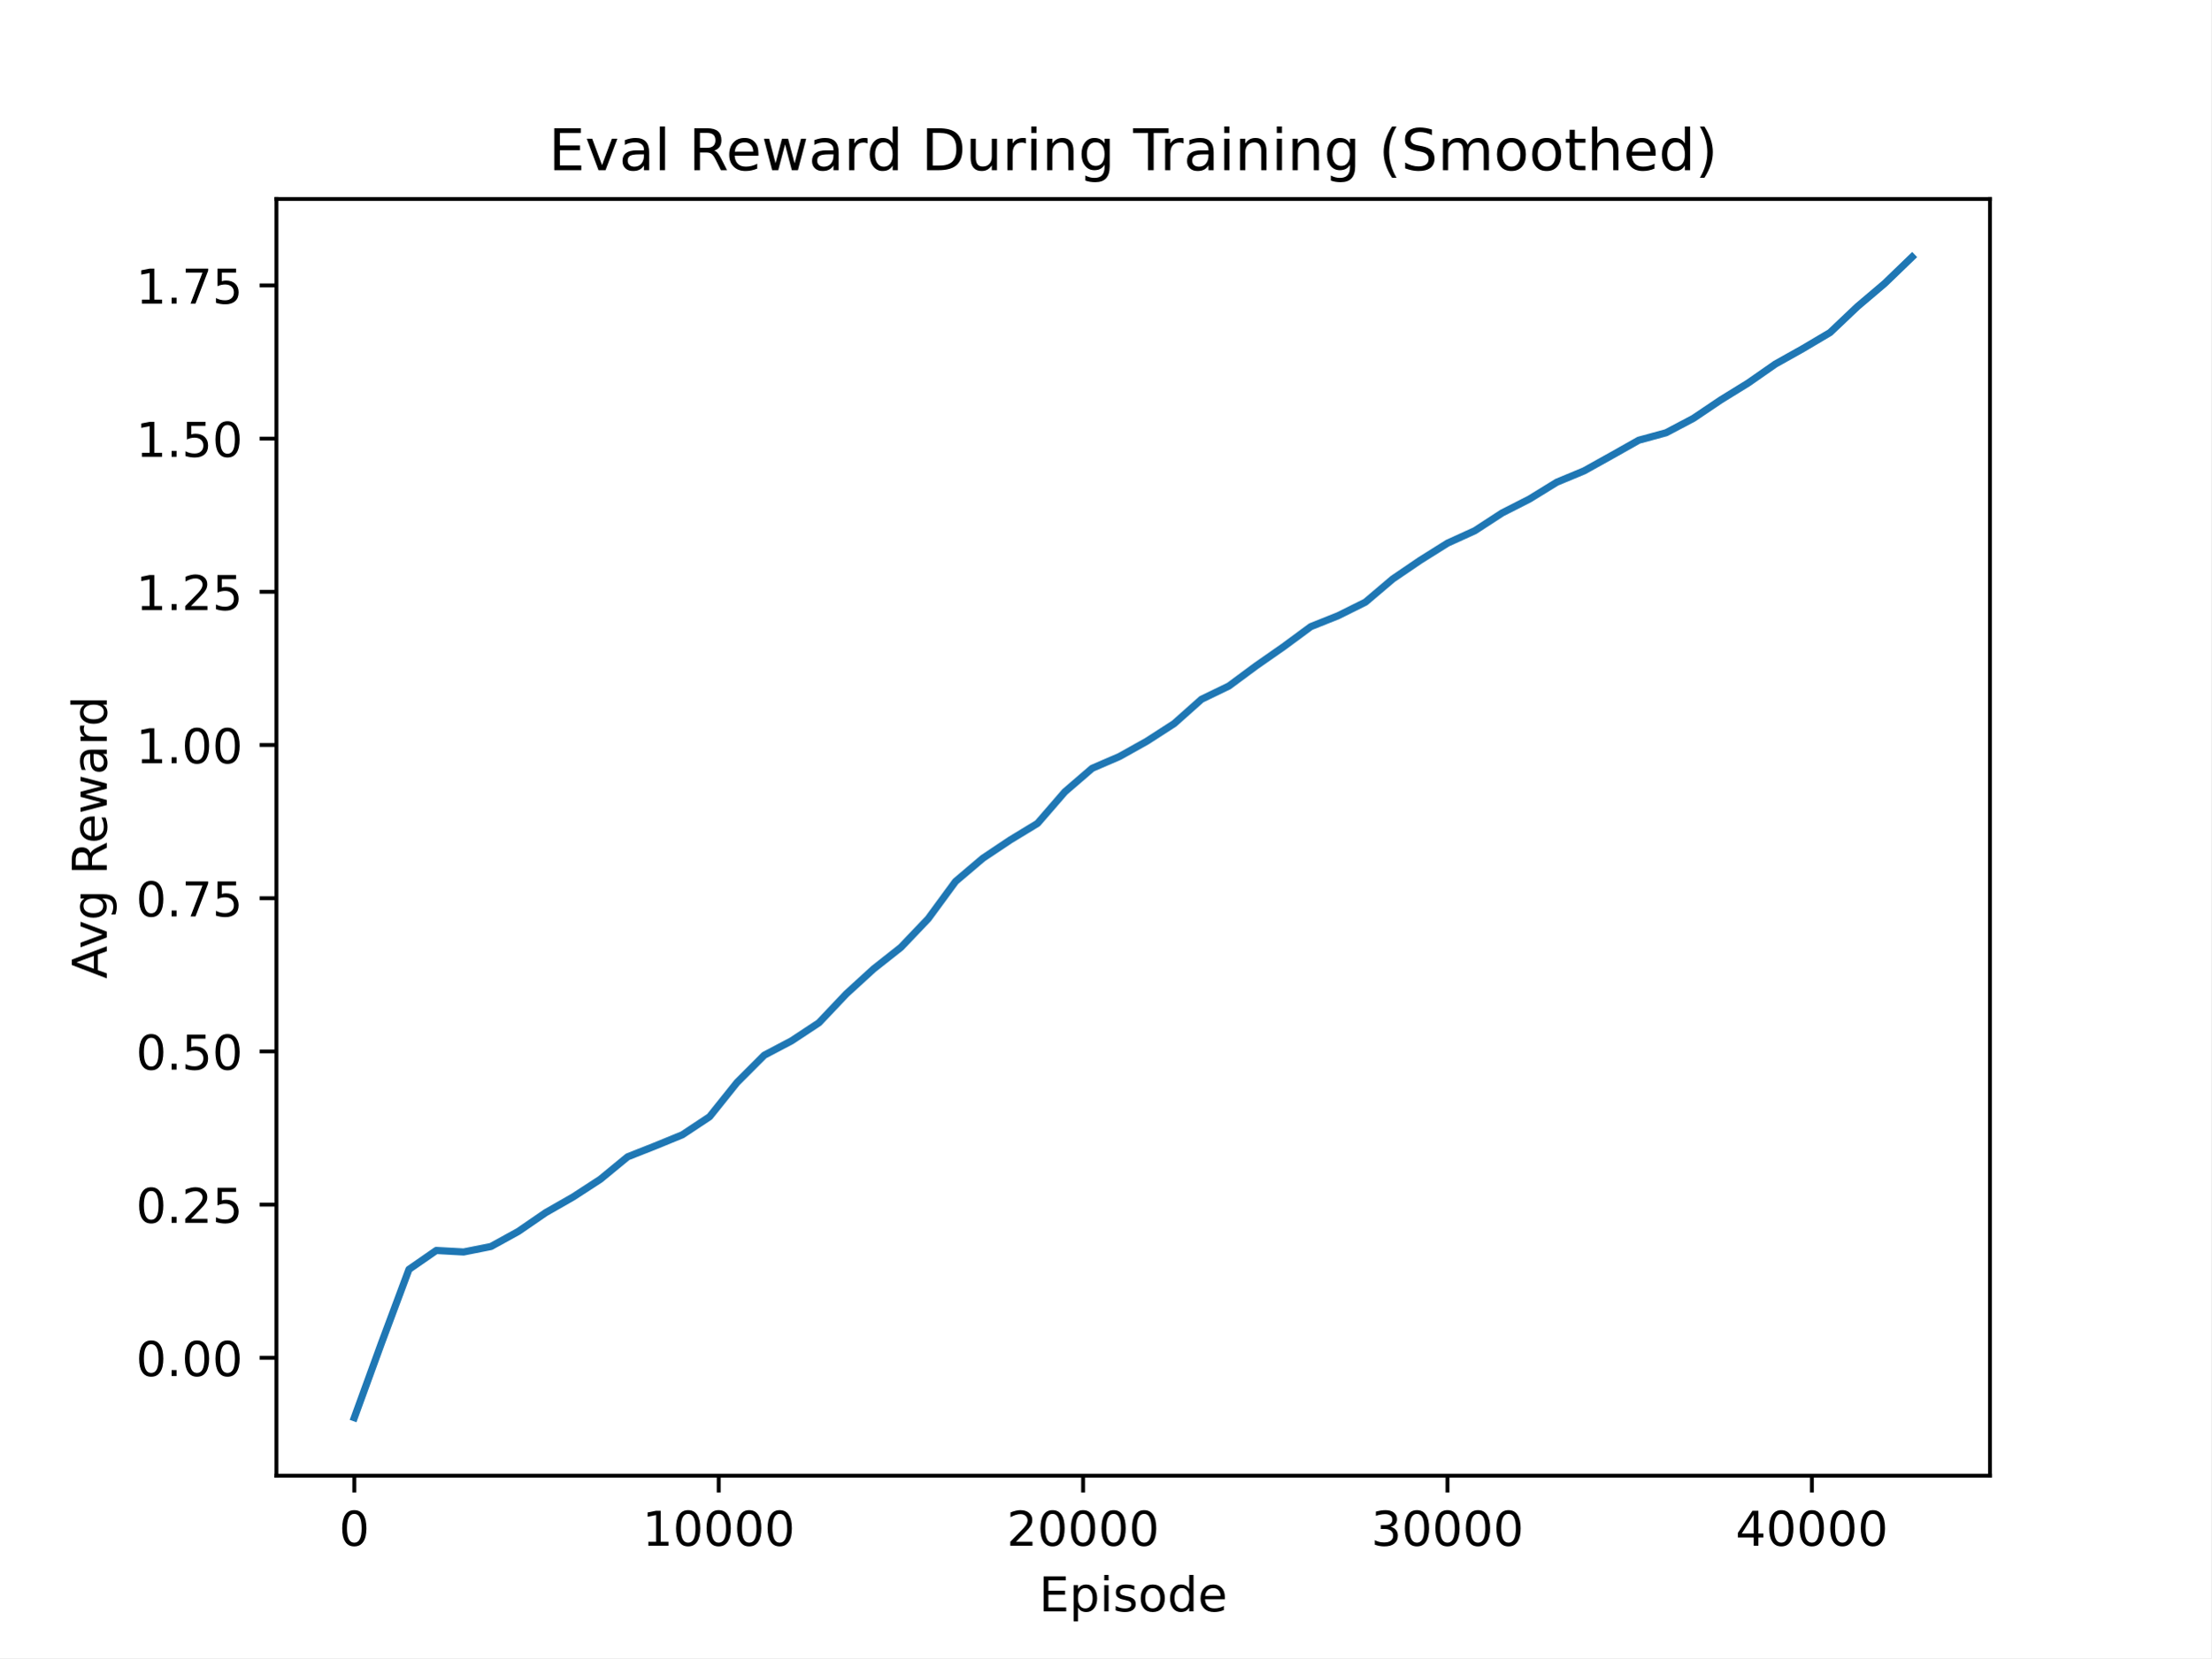
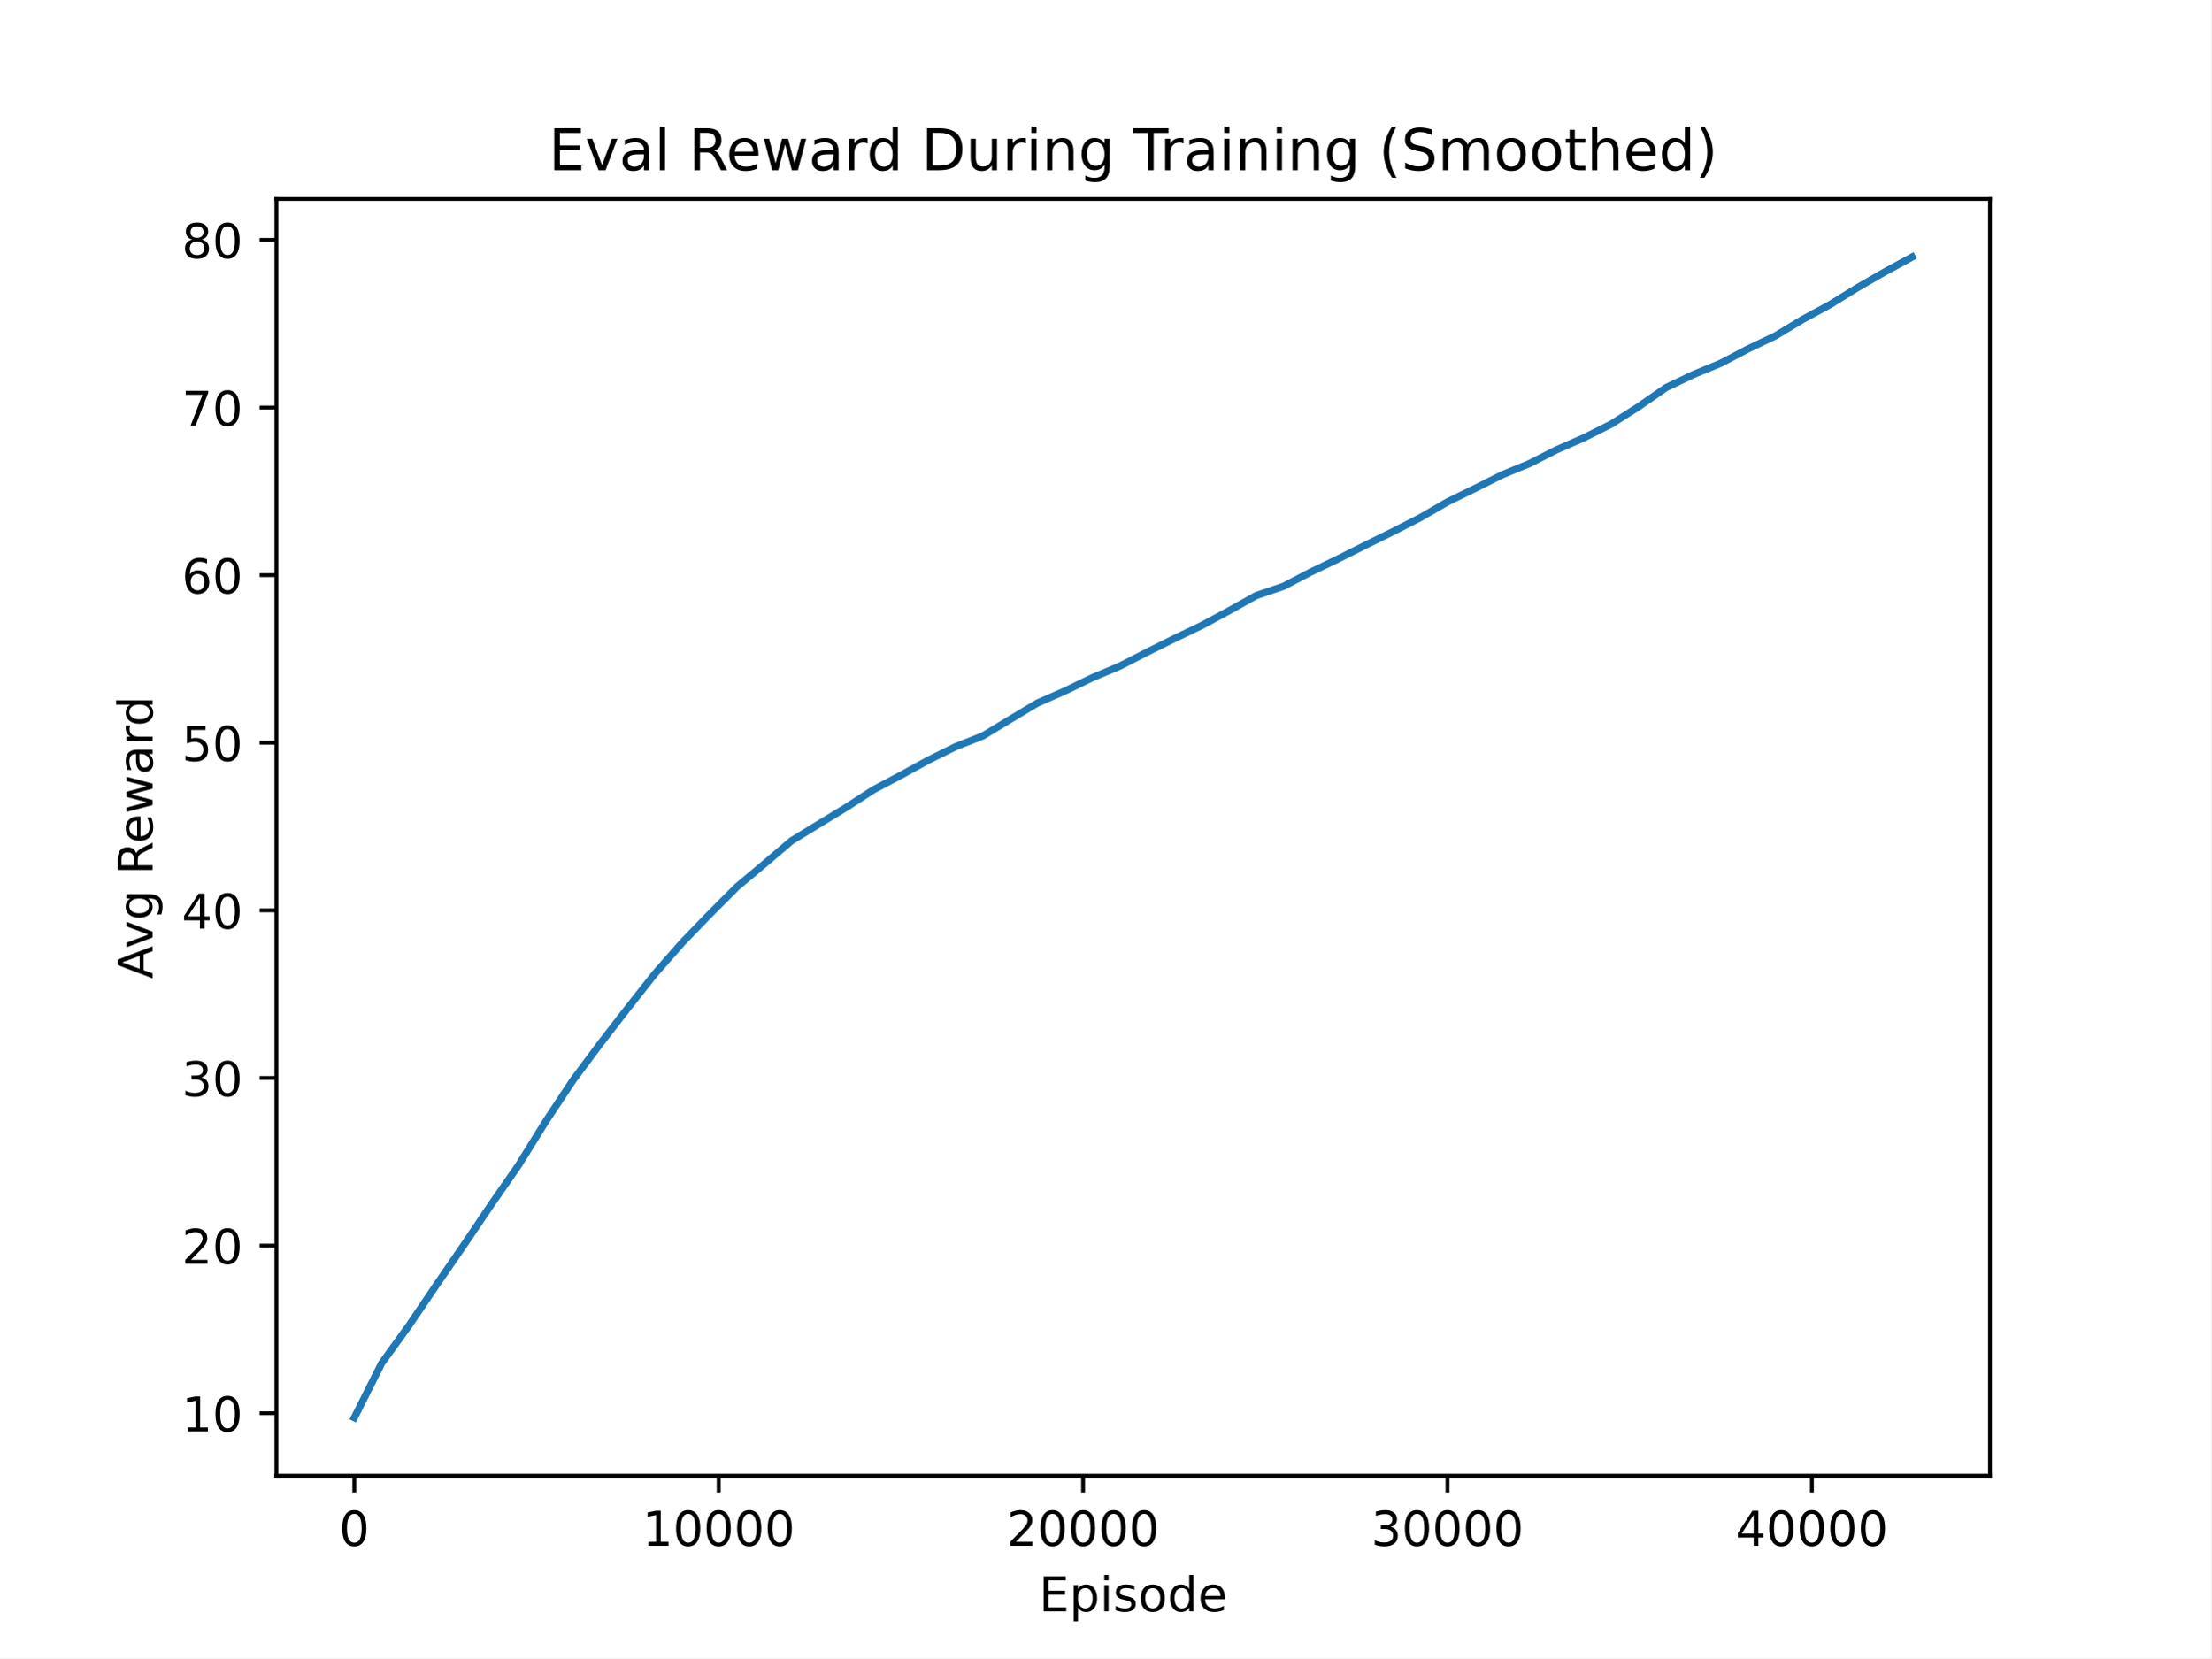
<svg xmlns="http://www.w3.org/2000/svg" xmlns:xlink="http://www.w3.org/1999/xlink" width="460.8pt" height="345.6pt" viewBox="0 0 460.8 345.6" version="1.1">
  <defs>
    <style type="text/css">*{stroke-linejoin: round; stroke-linecap: butt}</style>
  </defs>
  <g id="figure_1">
    <g id="patch_1">
      <path d="M 0 345.6  L 460.8 345.6  L 460.8 0  L 0 0  z " style="fill: #ffffff" />
    </g>
    <g id="axes_1">
      <g id="patch_2">
        <path d="M 57.6 307.584  L 414.72 307.584  L 414.72 41.472  L 57.6 41.472  z " style="fill: #ffffff" />
      </g>
      <g id="matplotlib.axis_1">
        <g id="xtick_1">
          <g id="line2d_1">
            <defs>
-               <path id="me131492db3" d="M 0 0  L 0 3.5  " style="stroke: #000000; stroke-width: 0.8" />
+               <path id="m2ff6c88fec" d="M 0 0  L 0 3.5  " style="stroke: #000000; stroke-width: 0.8" />
            </defs>
            <g>
-               <use xlink:href="#me131492db3" x="73.833" y="307.584" style="stroke: #000000; stroke-width: 0.8" />
+               <use xlink:href="#m2ff6c88fec" x="73.833" y="307.584" style="stroke: #000000; stroke-width: 0.8" />
            </g>
          </g>
          <g id="text_1">
            <g transform="translate(70.65148 322.1824) scale(0.1 -0.1)">
              <defs>
                <path id="DejaVuSans-30" d="M 2034 4250  Q 1547 4250 1301 3770  Q 1056 3291 1056 2328  Q 1056 1369 1301 889  Q 1547 409 2034 409  Q 2525 409 2770 889  Q 3016 1369 3016 2328  Q 3016 3291 2770 3770  Q 2525 4250 2034 4250  z M 2034 4750  Q 2819 4750 3233 4129  Q 3647 3509 3647 2328  Q 3647 1150 3233 529  Q 2819 -91 2034 -91  Q 1250 -91 836 529  Q 422 1150 422 2328  Q 422 3509 836 4129  Q 1250 4750 2034 4750  z " transform="scale(0.015625)" />
              </defs>
              <use xlink:href="#DejaVuSans-30" />
            </g>
          </g>
        </g>
        <g id="xtick_2">
          <g id="line2d_2">
            <g>
-               <use xlink:href="#me131492db3" x="149.775" y="307.584" style="stroke: #000000; stroke-width: 0.8" />
+               <use xlink:href="#m2ff6c88fec" x="149.775" y="307.584" style="stroke: #000000; stroke-width: 0.8" />
            </g>
          </g>
          <g id="text_2">
            <g transform="translate(133.8691 322.1824) scale(0.1 -0.1)">
              <defs>
                <path id="DejaVuSans-31" d="M 794 531  L 1825 531  L 1825 4091  L 703 3866  L 703 4441  L 1819 4666  L 2450 4666  L 2450 531  L 3481 531  L 3481 0  L 794 0  L 794 531  z " transform="scale(0.015625)" />
              </defs>
              <use xlink:href="#DejaVuSans-31" />
              <use xlink:href="#DejaVuSans-30" x="63.623" />
              <use xlink:href="#DejaVuSans-30" x="127.246" />
              <use xlink:href="#DejaVuSans-30" x="190.869" />
              <use xlink:href="#DejaVuSans-30" x="254.492" />
            </g>
          </g>
        </g>
        <g id="xtick_3">
          <g id="line2d_3">
            <g>
-               <use xlink:href="#me131492db3" x="225.718" y="307.584" style="stroke: #000000; stroke-width: 0.8" />
+               <use xlink:href="#m2ff6c88fec" x="225.718" y="307.584" style="stroke: #000000; stroke-width: 0.8" />
            </g>
          </g>
          <g id="text_3">
            <g transform="translate(209.8116 322.1824) scale(0.1 -0.1)">
              <defs>
                <path id="DejaVuSans-32" d="M 1228 531  L 3431 531  L 3431 0  L 469 0  L 469 531  Q 828 903 1448 1529  Q 2069 2156 2228 2338  Q 2531 2678 2651 2914  Q 2772 3150 2772 3378  Q 2772 3750 2511 3984  Q 2250 4219 1831 4219  Q 1534 4219 1204 4116  Q 875 4013 500 3803  L 500 4441  Q 881 4594 1212 4672  Q 1544 4750 1819 4750  Q 2544 4750 2975 4387  Q 3406 4025 3406 3419  Q 3406 3131 3298 2873  Q 3191 2616 2906 2266  Q 2828 2175 2409 1742  Q 1991 1309 1228 531  z " transform="scale(0.015625)" />
              </defs>
              <use xlink:href="#DejaVuSans-32" />
              <use xlink:href="#DejaVuSans-30" x="63.623" />
              <use xlink:href="#DejaVuSans-30" x="127.246" />
              <use xlink:href="#DejaVuSans-30" x="190.869" />
              <use xlink:href="#DejaVuSans-30" x="254.492" />
            </g>
          </g>
        </g>
        <g id="xtick_4">
          <g id="line2d_4">
            <g>
-               <use xlink:href="#me131492db3" x="301.66" y="307.584" style="stroke: #000000; stroke-width: 0.8" />
+               <use xlink:href="#m2ff6c88fec" x="301.66" y="307.584" style="stroke: #000000; stroke-width: 0.8" />
            </g>
          </g>
          <g id="text_4">
            <g transform="translate(285.7542 322.1824) scale(0.1 -0.1)">
              <defs>
                <path id="DejaVuSans-33" d="M 2597 2516  Q 3050 2419 3304 2112  Q 3559 1806 3559 1356  Q 3559 666 3084 287  Q 2609 -91 1734 -91  Q 1441 -91 1130 -33  Q 819 25 488 141  L 488 750  Q 750 597 1062 519  Q 1375 441 1716 441  Q 2309 441 2620 675  Q 2931 909 2931 1356  Q 2931 1769 2642 2001  Q 2353 2234 1838 2234  L 1294 2234  L 1294 2753  L 1863 2753  Q 2328 2753 2575 2939  Q 2822 3125 2822 3475  Q 2822 3834 2567 4026  Q 2313 4219 1838 4219  Q 1578 4219 1281 4162  Q 984 4106 628 3988  L 628 4550  Q 988 4650 1302 4700  Q 1616 4750 1894 4750  Q 2613 4750 3031 4423  Q 3450 4097 3450 3541  Q 3450 3153 3228 2886  Q 3006 2619 2597 2516  z " transform="scale(0.015625)" />
              </defs>
              <use xlink:href="#DejaVuSans-33" />
              <use xlink:href="#DejaVuSans-30" x="63.623" />
              <use xlink:href="#DejaVuSans-30" x="127.246" />
              <use xlink:href="#DejaVuSans-30" x="190.869" />
              <use xlink:href="#DejaVuSans-30" x="254.492" />
            </g>
          </g>
        </g>
        <g id="xtick_5">
          <g id="line2d_5">
            <g>
-               <use xlink:href="#me131492db3" x="377.603" y="307.584" style="stroke: #000000; stroke-width: 0.8" />
+               <use xlink:href="#m2ff6c88fec" x="377.603" y="307.584" style="stroke: #000000; stroke-width: 0.8" />
            </g>
          </g>
          <g id="text_5">
            <g transform="translate(361.6968 322.1824) scale(0.1 -0.1)">
              <defs>
                <path id="DejaVuSans-34" d="M 2419 4116  L 825 1625  L 2419 1625  L 2419 4116  z M 2253 4666  L 3047 4666  L 3047 1625  L 3713 1625  L 3713 1100  L 3047 1100  L 3047 0  L 2419 0  L 2419 1100  L 313 1100  L 313 1709  L 2253 4666  z " transform="scale(0.015625)" />
              </defs>
              <use xlink:href="#DejaVuSans-34" />
              <use xlink:href="#DejaVuSans-30" x="63.623" />
              <use xlink:href="#DejaVuSans-30" x="127.246" />
              <use xlink:href="#DejaVuSans-30" x="190.869" />
              <use xlink:href="#DejaVuSans-30" x="254.492" />
            </g>
          </g>
        </g>
        <g id="text_6">
          <g transform="translate(216.5225 335.8606) scale(0.1 -0.1)">
            <defs>
              <path id="DejaVuSans-45" d="M 628 4666  L 3578 4666  L 3578 4134  L 1259 4134  L 1259 2753  L 3481 2753  L 3481 2222  L 1259 2222  L 1259 531  L 3634 531  L 3634 0  L 628 0  L 628 4666  z " transform="scale(0.015625)" />
              <path id="DejaVuSans-70" d="M 1159 525  L 1159 -1331  L 581 -1331  L 581 3500  L 1159 3500  L 1159 2969  Q 1341 3281 1617 3432  Q 1894 3584 2278 3584  Q 2916 3584 3314 3078  Q 3713 2572 3713 1747  Q 3713 922 3314 415  Q 2916 -91 2278 -91  Q 1894 -91 1617 61  Q 1341 213 1159 525  z M 3116 1747  Q 3116 2381 2855 2742  Q 2594 3103 2138 3103  Q 1681 3103 1420 2742  Q 1159 2381 1159 1747  Q 1159 1113 1420 752  Q 1681 391 2138 391  Q 2594 391 2855 752  Q 3116 1113 3116 1747  z " transform="scale(0.015625)" />
              <path id="DejaVuSans-69" d="M 603 3500  L 1178 3500  L 1178 0  L 603 0  L 603 3500  z M 603 4863  L 1178 4863  L 1178 4134  L 603 4134  L 603 4863  z " transform="scale(0.015625)" />
              <path id="DejaVuSans-73" d="M 2834 3397  L 2834 2853  Q 2591 2978 2328 3040  Q 2066 3103 1784 3103  Q 1356 3103 1142 2972  Q 928 2841 928 2578  Q 928 2378 1081 2264  Q 1234 2150 1697 2047  L 1894 2003  Q 2506 1872 2764 1633  Q 3022 1394 3022 966  Q 3022 478 2636 193  Q 2250 -91 1575 -91  Q 1294 -91 989 -36  Q 684 19 347 128  L 347 722  Q 666 556 975 473  Q 1284 391 1588 391  Q 1994 391 2212 530  Q 2431 669 2431 922  Q 2431 1156 2273 1281  Q 2116 1406 1581 1522  L 1381 1569  Q 847 1681 609 1914  Q 372 2147 372 2553  Q 372 3047 722 3315  Q 1072 3584 1716 3584  Q 2034 3584 2315 3537  Q 2597 3491 2834 3397  z " transform="scale(0.015625)" />
              <path id="DejaVuSans-6f" d="M 1959 3097  Q 1497 3097 1228 2736  Q 959 2375 959 1747  Q 959 1119 1226 758  Q 1494 397 1959 397  Q 2419 397 2687 759  Q 2956 1122 2956 1747  Q 2956 2369 2687 2733  Q 2419 3097 1959 3097  z M 1959 3584  Q 2709 3584 3137 3096  Q 3566 2609 3566 1747  Q 3566 888 3137 398  Q 2709 -91 1959 -91  Q 1206 -91 779 398  Q 353 888 353 1747  Q 353 2609 779 3096  Q 1206 3584 1959 3584  z " transform="scale(0.015625)" />
              <path id="DejaVuSans-64" d="M 2906 2969  L 2906 4863  L 3481 4863  L 3481 0  L 2906 0  L 2906 525  Q 2725 213 2448 61  Q 2172 -91 1784 -91  Q 1150 -91 751 415  Q 353 922 353 1747  Q 353 2572 751 3078  Q 1150 3584 1784 3584  Q 2172 3584 2448 3432  Q 2725 3281 2906 2969  z M 947 1747  Q 947 1113 1208 752  Q 1469 391 1925 391  Q 2381 391 2643 752  Q 2906 1113 2906 1747  Q 2906 2381 2643 2742  Q 2381 3103 1925 3103  Q 1469 3103 1208 2742  Q 947 2381 947 1747  z " transform="scale(0.015625)" />
              <path id="DejaVuSans-65" d="M 3597 1894  L 3597 1613  L 953 1613  Q 991 1019 1311 708  Q 1631 397 2203 397  Q 2534 397 2845 478  Q 3156 559 3463 722  L 3463 178  Q 3153 47 2828 -22  Q 2503 -91 2169 -91  Q 1331 -91 842 396  Q 353 884 353 1716  Q 353 2575 817 3079  Q 1281 3584 2069 3584  Q 2775 3584 3186 3129  Q 3597 2675 3597 1894  z M 3022 2063  Q 3016 2534 2758 2815  Q 2500 3097 2075 3097  Q 1594 3097 1305 2825  Q 1016 2553 972 2059  L 3022 2063  z " transform="scale(0.015625)" />
            </defs>
            <use xlink:href="#DejaVuSans-45" />
            <use xlink:href="#DejaVuSans-70" x="63.184" />
            <use xlink:href="#DejaVuSans-69" x="126.66" />
            <use xlink:href="#DejaVuSans-73" x="154.443" />
            <use xlink:href="#DejaVuSans-6f" x="206.543" />
            <use xlink:href="#DejaVuSans-64" x="267.725" />
            <use xlink:href="#DejaVuSans-65" x="331.201" />
          </g>
        </g>
      </g>
      <g id="matplotlib.axis_2">
        <g id="ytick_1">
          <g id="line2d_6">
            <defs>
-               <path id="mb231ac65ac" d="M 0 0  L -3.5 0  " style="stroke: #000000; stroke-width: 0.8" />
+               <path id="m92be6c50d6" d="M 0 0  L -3.5 0  " style="stroke: #000000; stroke-width: 0.8" />
            </defs>
            <g>
-               <use xlink:href="#mb231ac65ac" x="57.6" y="283.016" style="stroke: #000000; stroke-width: 0.8" />
+               <use xlink:href="#m92be6c50d6" x="57.6" y="294.559" style="stroke: #000000; stroke-width: 0.8" />
            </g>
          </g>
          <g id="text_7">
-             <g transform="translate(28.33438 286.8151) scale(0.1 -0.1)">
-               <defs>
-                 <path id="DejaVuSans-2e" d="M 684 794  L 1344 794  L 1344 0  L 684 0  L 684 794  z " transform="scale(0.015625)" />
-               </defs>
-               <use xlink:href="#DejaVuSans-30" />
-               <use xlink:href="#DejaVuSans-2e" x="63.623" />
-               <use xlink:href="#DejaVuSans-30" x="95.41" />
-               <use xlink:href="#DejaVuSans-30" x="159.033" />
+             <g transform="translate(37.875 298.3586) scale(0.1 -0.1)">
+               <use xlink:href="#DejaVuSans-31" />
+               <use xlink:href="#DejaVuSans-30" x="63.623" />
            </g>
          </g>
        </g>
        <g id="ytick_2">
          <g id="line2d_7">
            <g>
-               <use xlink:href="#mb231ac65ac" x="57.6" y="251.082" style="stroke: #000000; stroke-width: 0.8" />
+               <use xlink:href="#m92be6c50d6" x="57.6" y="259.623" style="stroke: #000000; stroke-width: 0.8" />
            </g>
          </g>
          <g id="text_8">
-             <g transform="translate(28.33438 254.8814) scale(0.1 -0.1)">
-               <defs>
-                 <path id="DejaVuSans-35" d="M 691 4666  L 3169 4666  L 3169 4134  L 1269 4134  L 1269 2991  Q 1406 3038 1543 3061  Q 1681 3084 1819 3084  Q 2600 3084 3056 2656  Q 3513 2228 3513 1497  Q 3513 744 3044 326  Q 2575 -91 1722 -91  Q 1428 -91 1123 -41  Q 819 9 494 109  L 494 744  Q 775 591 1075 516  Q 1375 441 1709 441  Q 2250 441 2565 725  Q 2881 1009 2881 1497  Q 2881 1984 2565 2268  Q 2250 2553 1709 2553  Q 1456 2553 1204 2497  Q 953 2441 691 2322  L 691 4666  z " transform="scale(0.015625)" />
-               </defs>
-               <use xlink:href="#DejaVuSans-30" />
-               <use xlink:href="#DejaVuSans-2e" x="63.623" />
-               <use xlink:href="#DejaVuSans-32" x="95.41" />
-               <use xlink:href="#DejaVuSans-35" x="159.033" />
+             <g transform="translate(37.875 263.4221) scale(0.1 -0.1)">
+               <use xlink:href="#DejaVuSans-32" />
+               <use xlink:href="#DejaVuSans-30" x="63.623" />
            </g>
          </g>
        </g>
        <g id="ytick_3">
          <g id="line2d_8">
            <g>
-               <use xlink:href="#mb231ac65ac" x="57.6" y="219.148" style="stroke: #000000; stroke-width: 0.8" />
+               <use xlink:href="#m92be6c50d6" x="57.6" y="224.686" style="stroke: #000000; stroke-width: 0.8" />
            </g>
          </g>
          <g id="text_9">
-             <g transform="translate(28.33438 222.9476) scale(0.1 -0.1)">
-               <use xlink:href="#DejaVuSans-30" />
-               <use xlink:href="#DejaVuSans-2e" x="63.623" />
-               <use xlink:href="#DejaVuSans-35" x="95.41" />
-               <use xlink:href="#DejaVuSans-30" x="159.033" />
+             <g transform="translate(37.875 228.4856) scale(0.1 -0.1)">
+               <use xlink:href="#DejaVuSans-33" />
+               <use xlink:href="#DejaVuSans-30" x="63.623" />
            </g>
          </g>
        </g>
        <g id="ytick_4">
          <g id="line2d_9">
            <g>
-               <use xlink:href="#mb231ac65ac" x="57.6" y="187.215" style="stroke: #000000; stroke-width: 0.8" />
+               <use xlink:href="#m92be6c50d6" x="57.6" y="189.75" style="stroke: #000000; stroke-width: 0.8" />
            </g>
          </g>
          <g id="text_10">
-             <g transform="translate(28.33438 191.0139) scale(0.1 -0.1)">
-               <defs>
-                 <path id="DejaVuSans-37" d="M 525 4666  L 3525 4666  L 3525 4397  L 1831 0  L 1172 0  L 2766 4134  L 525 4134  L 525 4666  z " transform="scale(0.015625)" />
-               </defs>
-               <use xlink:href="#DejaVuSans-30" />
-               <use xlink:href="#DejaVuSans-2e" x="63.623" />
-               <use xlink:href="#DejaVuSans-37" x="95.41" />
-               <use xlink:href="#DejaVuSans-35" x="159.033" />
+             <g transform="translate(37.875 193.5491) scale(0.1 -0.1)">
+               <use xlink:href="#DejaVuSans-34" />
+               <use xlink:href="#DejaVuSans-30" x="63.623" />
            </g>
          </g>
        </g>
        <g id="ytick_5">
          <g id="line2d_10">
            <g>
-               <use xlink:href="#mb231ac65ac" x="57.6" y="155.281" style="stroke: #000000; stroke-width: 0.8" />
+               <use xlink:href="#m92be6c50d6" x="57.6" y="154.813" style="stroke: #000000; stroke-width: 0.8" />
            </g>
          </g>
          <g id="text_11">
-             <g transform="translate(28.33438 159.0801) scale(0.1 -0.1)">
-               <use xlink:href="#DejaVuSans-31" />
-               <use xlink:href="#DejaVuSans-2e" x="63.623" />
-               <use xlink:href="#DejaVuSans-30" x="95.41" />
-               <use xlink:href="#DejaVuSans-30" x="159.033" />
+             <g transform="translate(37.875 158.6126) scale(0.1 -0.1)">
+               <defs>
+                 <path id="DejaVuSans-35" d="M 691 4666  L 3169 4666  L 3169 4134  L 1269 4134  L 1269 2991  Q 1406 3038 1543 3061  Q 1681 3084 1819 3084  Q 2600 3084 3056 2656  Q 3513 2228 3513 1497  Q 3513 744 3044 326  Q 2575 -91 1722 -91  Q 1428 -91 1123 -41  Q 819 9 494 109  L 494 744  Q 775 591 1075 516  Q 1375 441 1709 441  Q 2250 441 2565 725  Q 2881 1009 2881 1497  Q 2881 1984 2565 2268  Q 2250 2553 1709 2553  Q 1456 2553 1204 2497  Q 953 2441 691 2322  L 691 4666  z " transform="scale(0.015625)" />
+               </defs>
+               <use xlink:href="#DejaVuSans-35" />
+               <use xlink:href="#DejaVuSans-30" x="63.623" />
            </g>
          </g>
        </g>
        <g id="ytick_6">
          <g id="line2d_11">
            <g>
-               <use xlink:href="#mb231ac65ac" x="57.6" y="123.347" style="stroke: #000000; stroke-width: 0.8" />
+               <use xlink:href="#m92be6c50d6" x="57.6" y="119.877" style="stroke: #000000; stroke-width: 0.8" />
            </g>
          </g>
          <g id="text_12">
-             <g transform="translate(28.33438 127.1463) scale(0.1 -0.1)">
-               <use xlink:href="#DejaVuSans-31" />
-               <use xlink:href="#DejaVuSans-2e" x="63.623" />
-               <use xlink:href="#DejaVuSans-32" x="95.41" />
-               <use xlink:href="#DejaVuSans-35" x="159.033" />
+             <g transform="translate(37.875 123.6761) scale(0.1 -0.1)">
+               <defs>
+                 <path id="DejaVuSans-36" d="M 2113 2584  Q 1688 2584 1439 2293  Q 1191 2003 1191 1497  Q 1191 994 1439 701  Q 1688 409 2113 409  Q 2538 409 2786 701  Q 3034 994 3034 1497  Q 3034 2003 2786 2293  Q 2538 2584 2113 2584  z M 3366 4563  L 3366 3988  Q 3128 4100 2886 4159  Q 2644 4219 2406 4219  Q 1781 4219 1451 3797  Q 1122 3375 1075 2522  Q 1259 2794 1537 2939  Q 1816 3084 2150 3084  Q 2853 3084 3261 2657  Q 3669 2231 3669 1497  Q 3669 778 3244 343  Q 2819 -91 2113 -91  Q 1303 -91 875 529  Q 447 1150 447 2328  Q 447 3434 972 4092  Q 1497 4750 2381 4750  Q 2619 4750 2861 4703  Q 3103 4656 3366 4563  z " transform="scale(0.015625)" />
+               </defs>
+               <use xlink:href="#DejaVuSans-36" />
+               <use xlink:href="#DejaVuSans-30" x="63.623" />
            </g>
          </g>
        </g>
        <g id="ytick_7">
          <g id="line2d_12">
            <g>
-               <use xlink:href="#mb231ac65ac" x="57.6" y="91.413" style="stroke: #000000; stroke-width: 0.8" />
+               <use xlink:href="#m92be6c50d6" x="57.6" y="84.94" style="stroke: #000000; stroke-width: 0.8" />
            </g>
          </g>
          <g id="text_13">
-             <g transform="translate(28.33438 95.2126) scale(0.1 -0.1)">
-               <use xlink:href="#DejaVuSans-31" />
-               <use xlink:href="#DejaVuSans-2e" x="63.623" />
-               <use xlink:href="#DejaVuSans-35" x="95.41" />
-               <use xlink:href="#DejaVuSans-30" x="159.033" />
+             <g transform="translate(37.875 88.73961) scale(0.1 -0.1)">
+               <defs>
+                 <path id="DejaVuSans-37" d="M 525 4666  L 3525 4666  L 3525 4397  L 1831 0  L 1172 0  L 2766 4134  L 525 4134  L 525 4666  z " transform="scale(0.015625)" />
+               </defs>
+               <use xlink:href="#DejaVuSans-37" />
+               <use xlink:href="#DejaVuSans-30" x="63.623" />
            </g>
          </g>
        </g>
        <g id="ytick_8">
          <g id="line2d_13">
            <g>
-               <use xlink:href="#mb231ac65ac" x="57.6" y="59.48" style="stroke: #000000; stroke-width: 0.8" />
+               <use xlink:href="#m92be6c50d6" x="57.6" y="50.004" style="stroke: #000000; stroke-width: 0.8" />
            </g>
          </g>
          <g id="text_14">
-             <g transform="translate(28.33438 63.27885) scale(0.1 -0.1)">
-               <use xlink:href="#DejaVuSans-31" />
-               <use xlink:href="#DejaVuSans-2e" x="63.623" />
-               <use xlink:href="#DejaVuSans-37" x="95.41" />
-               <use xlink:href="#DejaVuSans-35" x="159.033" />
+             <g transform="translate(37.875 53.80311) scale(0.1 -0.1)">
+               <defs>
+                 <path id="DejaVuSans-38" d="M 2034 2216  Q 1584 2216 1326 1975  Q 1069 1734 1069 1313  Q 1069 891 1326 650  Q 1584 409 2034 409  Q 2484 409 2743 651  Q 3003 894 3003 1313  Q 3003 1734 2745 1975  Q 2488 2216 2034 2216  z M 1403 2484  Q 997 2584 770 2862  Q 544 3141 544 3541  Q 544 4100 942 4425  Q 1341 4750 2034 4750  Q 2731 4750 3128 4425  Q 3525 4100 3525 3541  Q 3525 3141 3298 2862  Q 3072 2584 2669 2484  Q 3125 2378 3379 2068  Q 3634 1759 3634 1313  Q 3634 634 3220 271  Q 2806 -91 2034 -91  Q 1263 -91 848 271  Q 434 634 434 1313  Q 434 1759 690 2068  Q 947 2378 1403 2484  z M 1172 3481  Q 1172 3119 1398 2916  Q 1625 2713 2034 2713  Q 2441 2713 2670 2916  Q 2900 3119 2900 3481  Q 2900 3844 2670 4047  Q 2441 4250 2034 4250  Q 1625 4250 1398 4047  Q 1172 3844 1172 3481  z " transform="scale(0.015625)" />
+               </defs>
+               <use xlink:href="#DejaVuSans-38" />
+               <use xlink:href="#DejaVuSans-30" x="63.623" />
            </g>
          </g>
        </g>
        <g id="text_15">
-           <g transform="translate(22.25469 203.9983) rotate(-90) scale(0.1 -0.1)">
+           <g transform="translate(31.79531 203.9983) rotate(-90) scale(0.1 -0.1)">
            <defs>
              <path id="DejaVuSans-41" d="M 2188 4044  L 1331 1722  L 3047 1722  L 2188 4044  z M 1831 4666  L 2547 4666  L 4325 0  L 3669 0  L 3244 1197  L 1141 1197  L 716 0  L 50 0  L 1831 4666  z " transform="scale(0.015625)" />
              <path id="DejaVuSans-76" d="M 191 3500  L 800 3500  L 1894 563  L 2988 3500  L 3597 3500  L 2284 0  L 1503 0  L 191 3500  z " transform="scale(0.015625)" />
              <path id="DejaVuSans-67" d="M 2906 1791  Q 2906 2416 2648 2759  Q 2391 3103 1925 3103  Q 1463 3103 1205 2759  Q 947 2416 947 1791  Q 947 1169 1205 825  Q 1463 481 1925 481  Q 2391 481 2648 825  Q 2906 1169 2906 1791  z M 3481 434  Q 3481 -459 3084 -895  Q 2688 -1331 1869 -1331  Q 1566 -1331 1297 -1286  Q 1028 -1241 775 -1147  L 775 -588  Q 1028 -725 1275 -790  Q 1522 -856 1778 -856  Q 2344 -856 2625 -561  Q 2906 -266 2906 331  L 2906 616  Q 2728 306 2450 153  Q 2172 0 1784 0  Q 1141 0 747 490  Q 353 981 353 1791  Q 353 2603 747 3093  Q 1141 3584 1784 3584  Q 2172 3584 2450 3431  Q 2728 3278 2906 2969  L 2906 3500  L 3481 3500  L 3481 434  z " transform="scale(0.015625)" />
              <path id="DejaVuSans-20" transform="scale(0.015625)" />
              <path id="DejaVuSans-52" d="M 2841 2188  Q 3044 2119 3236 1894  Q 3428 1669 3622 1275  L 4263 0  L 3584 0  L 2988 1197  Q 2756 1666 2539 1819  Q 2322 1972 1947 1972  L 1259 1972  L 1259 0  L 628 0  L 628 4666  L 2053 4666  Q 2853 4666 3247 4331  Q 3641 3997 3641 3322  Q 3641 2881 3436 2590  Q 3231 2300 2841 2188  z M 1259 4147  L 1259 2491  L 2053 2491  Q 2509 2491 2742 2702  Q 2975 2913 2975 3322  Q 2975 3731 2742 3939  Q 2509 4147 2053 4147  L 1259 4147  z " transform="scale(0.015625)" />
              <path id="DejaVuSans-77" d="M 269 3500  L 844 3500  L 1563 769  L 2278 3500  L 2956 3500  L 3675 769  L 4391 3500  L 4966 3500  L 4050 0  L 3372 0  L 2619 2869  L 1863 0  L 1184 0  L 269 3500  z " transform="scale(0.015625)" />
              <path id="DejaVuSans-61" d="M 2194 1759  Q 1497 1759 1228 1600  Q 959 1441 959 1056  Q 959 750 1161 570  Q 1363 391 1709 391  Q 2188 391 2477 730  Q 2766 1069 2766 1631  L 2766 1759  L 2194 1759  z M 3341 1997  L 3341 0  L 2766 0  L 2766 531  Q 2569 213 2275 61  Q 1981 -91 1556 -91  Q 1019 -91 701 211  Q 384 513 384 1019  Q 384 1609 779 1909  Q 1175 2209 1959 2209  L 2766 2209  L 2766 2266  Q 2766 2663 2505 2880  Q 2244 3097 1772 3097  Q 1472 3097 1187 3025  Q 903 2953 641 2809  L 641 3341  Q 956 3463 1253 3523  Q 1550 3584 1831 3584  Q 2591 3584 2966 3190  Q 3341 2797 3341 1997  z " transform="scale(0.015625)" />
              <path id="DejaVuSans-72" d="M 2631 2963  Q 2534 3019 2420 3045  Q 2306 3072 2169 3072  Q 1681 3072 1420 2755  Q 1159 2438 1159 1844  L 1159 0  L 581 0  L 581 3500  L 1159 3500  L 1159 2956  Q 1341 3275 1631 3429  Q 1922 3584 2338 3584  Q 2397 3584 2469 3576  Q 2541 3569 2628 3553  L 2631 2963  z " transform="scale(0.015625)" />
            </defs>
            <use xlink:href="#DejaVuSans-41" />
            <use xlink:href="#DejaVuSans-76" x="62.533" />
            <use xlink:href="#DejaVuSans-67" x="121.713" />
            <use xlink:href="#DejaVuSans-20" x="185.189" />
            <use xlink:href="#DejaVuSans-52" x="216.977" />
            <use xlink:href="#DejaVuSans-65" x="281.959" />
            <use xlink:href="#DejaVuSans-77" x="343.482" />
            <use xlink:href="#DejaVuSans-61" x="425.27" />
            <use xlink:href="#DejaVuSans-72" x="486.549" />
            <use xlink:href="#DejaVuSans-64" x="525.912" />
          </g>
        </g>
      </g>
      <g id="line2d_14">
-         <path d="M 73.833 295.488  L 79.528 279.845  L 85.224 264.583  L 90.92 260.636  L 96.616 260.953  L 102.311 259.814  L 108.007 256.677  L 113.703 252.767  L 119.398 249.511  L 125.094 245.81  L 130.79 241.122  L 136.485 238.87  L 142.181 236.537  L 147.877 232.765  L 153.572 225.651  L 159.268 219.942  L 164.964 216.94  L 170.66 213.181  L 176.355 207.167  L 182.051 201.961  L 187.747 197.46  L 193.442 191.483  L 199.138 183.721  L 204.834 178.885  L 210.529 175.079  L 216.225 171.618  L 221.921 165.038  L 227.616 160.133  L 233.312 157.674  L 239.008 154.489  L 244.704 150.815  L 250.399 145.745  L 256.095 142.993  L 261.791 138.777  L 267.486 134.806  L 273.182 130.606  L 278.878 128.328  L 284.573 125.495  L 290.269 120.662  L 295.965 116.787  L 301.66 113.213  L 307.356 110.617  L 313.052 106.911  L 318.748 104.01  L 324.443 100.506  L 330.139 98.135  L 335.835 94.961  L 341.53 91.749  L 347.226 90.192  L 352.922 87.186  L 358.617 83.351  L 364.313 79.835  L 370.009 75.867  L 375.704 72.674  L 381.4 69.301  L 387.096 63.896  L 392.792 59.064  L 398.487 53.568  " clip-path="url(#p16097c5489)" style="fill: none; stroke: #1f77b4; stroke-width: 1.5; stroke-linecap: square" />
+         <path d="M 73.833 295.488  L 79.528 284.158  L 85.224 276.274  L 90.92 267.866  L 96.616 259.588  L 102.311 251.153  L 108.007 242.943  L 113.703 233.777  L 119.398 225.176  L 125.094 217.529  L 130.79 210.16  L 136.485 202.946  L 142.181 196.464  L 147.877 190.568  L 153.572 184.858  L 159.268 180.088  L 164.964 175.236  L 170.66 171.753  L 176.355 168.286  L 182.051 164.597  L 187.747 161.582  L 193.442 158.449  L 199.138 155.631  L 204.834 153.381  L 210.529 149.937  L 216.225 146.521  L 221.921 144.025  L 227.616 141.264  L 233.312 138.866  L 239.008 135.947  L 244.704 133.11  L 250.399 130.386  L 256.095 127.318  L 261.791 124.133  L 267.486 122.197  L 273.182 119.218  L 278.878 116.485  L 284.573 113.622  L 290.269 110.816  L 295.965 107.904  L 301.66 104.608  L 307.356 101.82  L 313.052 98.956  L 318.748 96.613  L 324.443 93.718  L 330.139 91.224  L 335.835 88.362  L 341.53 84.732  L 347.226 80.77  L 352.922 78.054  L 358.617 75.705  L 364.313 72.711  L 370.009 69.999  L 375.704 66.562  L 381.4 63.473  L 387.096 59.952  L 392.792 56.672  L 398.487 53.568  " clip-path="url(#p99a9c27789)" style="fill: none; stroke: #1f77b4; stroke-width: 1.5; stroke-linecap: square" />
      </g>
      <g id="patch_3">
        <path d="M 57.6 307.584  L 57.6 41.472  " style="fill: none; stroke: #000000; stroke-width: 0.8; stroke-linejoin: miter; stroke-linecap: square" />
      </g>
      <g id="patch_4">
        <path d="M 414.72 307.584  L 414.72 41.472  " style="fill: none; stroke: #000000; stroke-width: 0.8; stroke-linejoin: miter; stroke-linecap: square" />
      </g>
      <g id="patch_5">
        <path d="M 57.6 307.584  L 414.72 307.584  " style="fill: none; stroke: #000000; stroke-width: 0.8; stroke-linejoin: miter; stroke-linecap: square" />
      </g>
      <g id="patch_6">
        <path d="M 57.6 41.472  L 414.72 41.472  " style="fill: none; stroke: #000000; stroke-width: 0.8; stroke-linejoin: miter; stroke-linecap: square" />
      </g>
      <g id="text_16">
        <g transform="translate(114.3291 35.472) scale(0.12 -0.12)">
          <defs>
            <path id="DejaVuSans-6c" d="M 603 4863  L 1178 4863  L 1178 0  L 603 0  L 603 4863  z " transform="scale(0.015625)" />
            <path id="DejaVuSans-44" d="M 1259 4147  L 1259 519  L 2022 519  Q 2988 519 3436 956  Q 3884 1394 3884 2338  Q 3884 3275 3436 3711  Q 2988 4147 2022 4147  L 1259 4147  z M 628 4666  L 1925 4666  Q 3281 4666 3915 4102  Q 4550 3538 4550 2338  Q 4550 1131 3912 565  Q 3275 0 1925 0  L 628 0  L 628 4666  z " transform="scale(0.015625)" />
            <path id="DejaVuSans-75" d="M 544 1381  L 544 3500  L 1119 3500  L 1119 1403  Q 1119 906 1312 657  Q 1506 409 1894 409  Q 2359 409 2629 706  Q 2900 1003 2900 1516  L 2900 3500  L 3475 3500  L 3475 0  L 2900 0  L 2900 538  Q 2691 219 2414 64  Q 2138 -91 1772 -91  Q 1169 -91 856 284  Q 544 659 544 1381  z M 1991 3584  L 1991 3584  z " transform="scale(0.015625)" />
            <path id="DejaVuSans-6e" d="M 3513 2113  L 3513 0  L 2938 0  L 2938 2094  Q 2938 2591 2744 2837  Q 2550 3084 2163 3084  Q 1697 3084 1428 2787  Q 1159 2491 1159 1978  L 1159 0  L 581 0  L 581 3500  L 1159 3500  L 1159 2956  Q 1366 3272 1645 3428  Q 1925 3584 2291 3584  Q 2894 3584 3203 3211  Q 3513 2838 3513 2113  z " transform="scale(0.015625)" />
            <path id="DejaVuSans-54" d="M -19 4666  L 3928 4666  L 3928 4134  L 2272 4134  L 2272 0  L 1638 0  L 1638 4134  L -19 4134  L -19 4666  z " transform="scale(0.015625)" />
            <path id="DejaVuSans-28" d="M 1984 4856  Q 1566 4138 1362 3434  Q 1159 2731 1159 2009  Q 1159 1288 1364 580  Q 1569 -128 1984 -844  L 1484 -844  Q 1016 -109 783 600  Q 550 1309 550 2009  Q 550 2706 781 3412  Q 1013 4119 1484 4856  L 1984 4856  z " transform="scale(0.015625)" />
            <path id="DejaVuSans-53" d="M 3425 4513  L 3425 3897  Q 3066 4069 2747 4153  Q 2428 4238 2131 4238  Q 1616 4238 1336 4038  Q 1056 3838 1056 3469  Q 1056 3159 1242 3001  Q 1428 2844 1947 2747  L 2328 2669  Q 3034 2534 3370 2195  Q 3706 1856 3706 1288  Q 3706 609 3251 259  Q 2797 -91 1919 -91  Q 1588 -91 1214 -16  Q 841 59 441 206  L 441 856  Q 825 641 1194 531  Q 1563 422 1919 422  Q 2459 422 2753 634  Q 3047 847 3047 1241  Q 3047 1584 2836 1778  Q 2625 1972 2144 2069  L 1759 2144  Q 1053 2284 737 2584  Q 422 2884 422 3419  Q 422 4038 858 4394  Q 1294 4750 2059 4750  Q 2388 4750 2728 4690  Q 3069 4631 3425 4513  z " transform="scale(0.015625)" />
            <path id="DejaVuSans-6d" d="M 3328 2828  Q 3544 3216 3844 3400  Q 4144 3584 4550 3584  Q 5097 3584 5394 3201  Q 5691 2819 5691 2113  L 5691 0  L 5113 0  L 5113 2094  Q 5113 2597 4934 2840  Q 4756 3084 4391 3084  Q 3944 3084 3684 2787  Q 3425 2491 3425 1978  L 3425 0  L 2847 0  L 2847 2094  Q 2847 2600 2669 2842  Q 2491 3084 2119 3084  Q 1678 3084 1418 2786  Q 1159 2488 1159 1978  L 1159 0  L 581 0  L 581 3500  L 1159 3500  L 1159 2956  Q 1356 3278 1631 3431  Q 1906 3584 2284 3584  Q 2666 3584 2933 3390  Q 3200 3197 3328 2828  z " transform="scale(0.015625)" />
            <path id="DejaVuSans-74" d="M 1172 4494  L 1172 3500  L 2356 3500  L 2356 3053  L 1172 3053  L 1172 1153  Q 1172 725 1289 603  Q 1406 481 1766 481  L 2356 481  L 2356 0  L 1766 0  Q 1100 0 847 248  Q 594 497 594 1153  L 594 3053  L 172 3053  L 172 3500  L 594 3500  L 594 4494  L 1172 4494  z " transform="scale(0.015625)" />
            <path id="DejaVuSans-68" d="M 3513 2113  L 3513 0  L 2938 0  L 2938 2094  Q 2938 2591 2744 2837  Q 2550 3084 2163 3084  Q 1697 3084 1428 2787  Q 1159 2491 1159 1978  L 1159 0  L 581 0  L 581 4863  L 1159 4863  L 1159 2956  Q 1366 3272 1645 3428  Q 1925 3584 2291 3584  Q 2894 3584 3203 3211  Q 3513 2838 3513 2113  z " transform="scale(0.015625)" />
            <path id="DejaVuSans-29" d="M 513 4856  L 1013 4856  Q 1481 4119 1714 3412  Q 1947 2706 1947 2009  Q 1947 1309 1714 600  Q 1481 -109 1013 -844  L 513 -844  Q 928 -128 1133 580  Q 1338 1288 1338 2009  Q 1338 2731 1133 3434  Q 928 4138 513 4856  z " transform="scale(0.015625)" />
          </defs>
          <use xlink:href="#DejaVuSans-45" />
          <use xlink:href="#DejaVuSans-76" x="63.184" />
          <use xlink:href="#DejaVuSans-61" x="122.363" />
          <use xlink:href="#DejaVuSans-6c" x="183.643" />
          <use xlink:href="#DejaVuSans-20" x="211.426" />
          <use xlink:href="#DejaVuSans-52" x="243.213" />
          <use xlink:href="#DejaVuSans-65" x="308.195" />
          <use xlink:href="#DejaVuSans-77" x="369.719" />
          <use xlink:href="#DejaVuSans-61" x="451.506" />
          <use xlink:href="#DejaVuSans-72" x="512.785" />
          <use xlink:href="#DejaVuSans-64" x="552.148" />
          <use xlink:href="#DejaVuSans-20" x="615.625" />
          <use xlink:href="#DejaVuSans-44" x="647.412" />
          <use xlink:href="#DejaVuSans-75" x="724.414" />
          <use xlink:href="#DejaVuSans-72" x="787.793" />
          <use xlink:href="#DejaVuSans-69" x="828.906" />
          <use xlink:href="#DejaVuSans-6e" x="856.689" />
          <use xlink:href="#DejaVuSans-67" x="920.068" />
          <use xlink:href="#DejaVuSans-20" x="983.545" />
          <use xlink:href="#DejaVuSans-54" x="1015.332" />
          <use xlink:href="#DejaVuSans-72" x="1061.666" />
          <use xlink:href="#DejaVuSans-61" x="1102.779" />
          <use xlink:href="#DejaVuSans-69" x="1164.059" />
          <use xlink:href="#DejaVuSans-6e" x="1191.842" />
          <use xlink:href="#DejaVuSans-69" x="1255.221" />
          <use xlink:href="#DejaVuSans-6e" x="1283.004" />
          <use xlink:href="#DejaVuSans-67" x="1346.383" />
          <use xlink:href="#DejaVuSans-20" x="1409.859" />
          <use xlink:href="#DejaVuSans-28" x="1441.646" />
          <use xlink:href="#DejaVuSans-53" x="1480.66" />
          <use xlink:href="#DejaVuSans-6d" x="1544.137" />
          <use xlink:href="#DejaVuSans-6f" x="1641.549" />
          <use xlink:href="#DejaVuSans-6f" x="1702.73" />
          <use xlink:href="#DejaVuSans-74" x="1763.912" />
          <use xlink:href="#DejaVuSans-68" x="1803.121" />
          <use xlink:href="#DejaVuSans-65" x="1866.5" />
          <use xlink:href="#DejaVuSans-64" x="1928.023" />
          <use xlink:href="#DejaVuSans-29" x="1991.5" />
        </g>
      </g>
    </g>
  </g>
  <defs>
-     <clipPath id="p16097c5489">
+     <clipPath id="p99a9c27789">
      <rect x="57.6" y="41.472" width="357.12" height="266.112" />
    </clipPath>
  </defs>
</svg>
